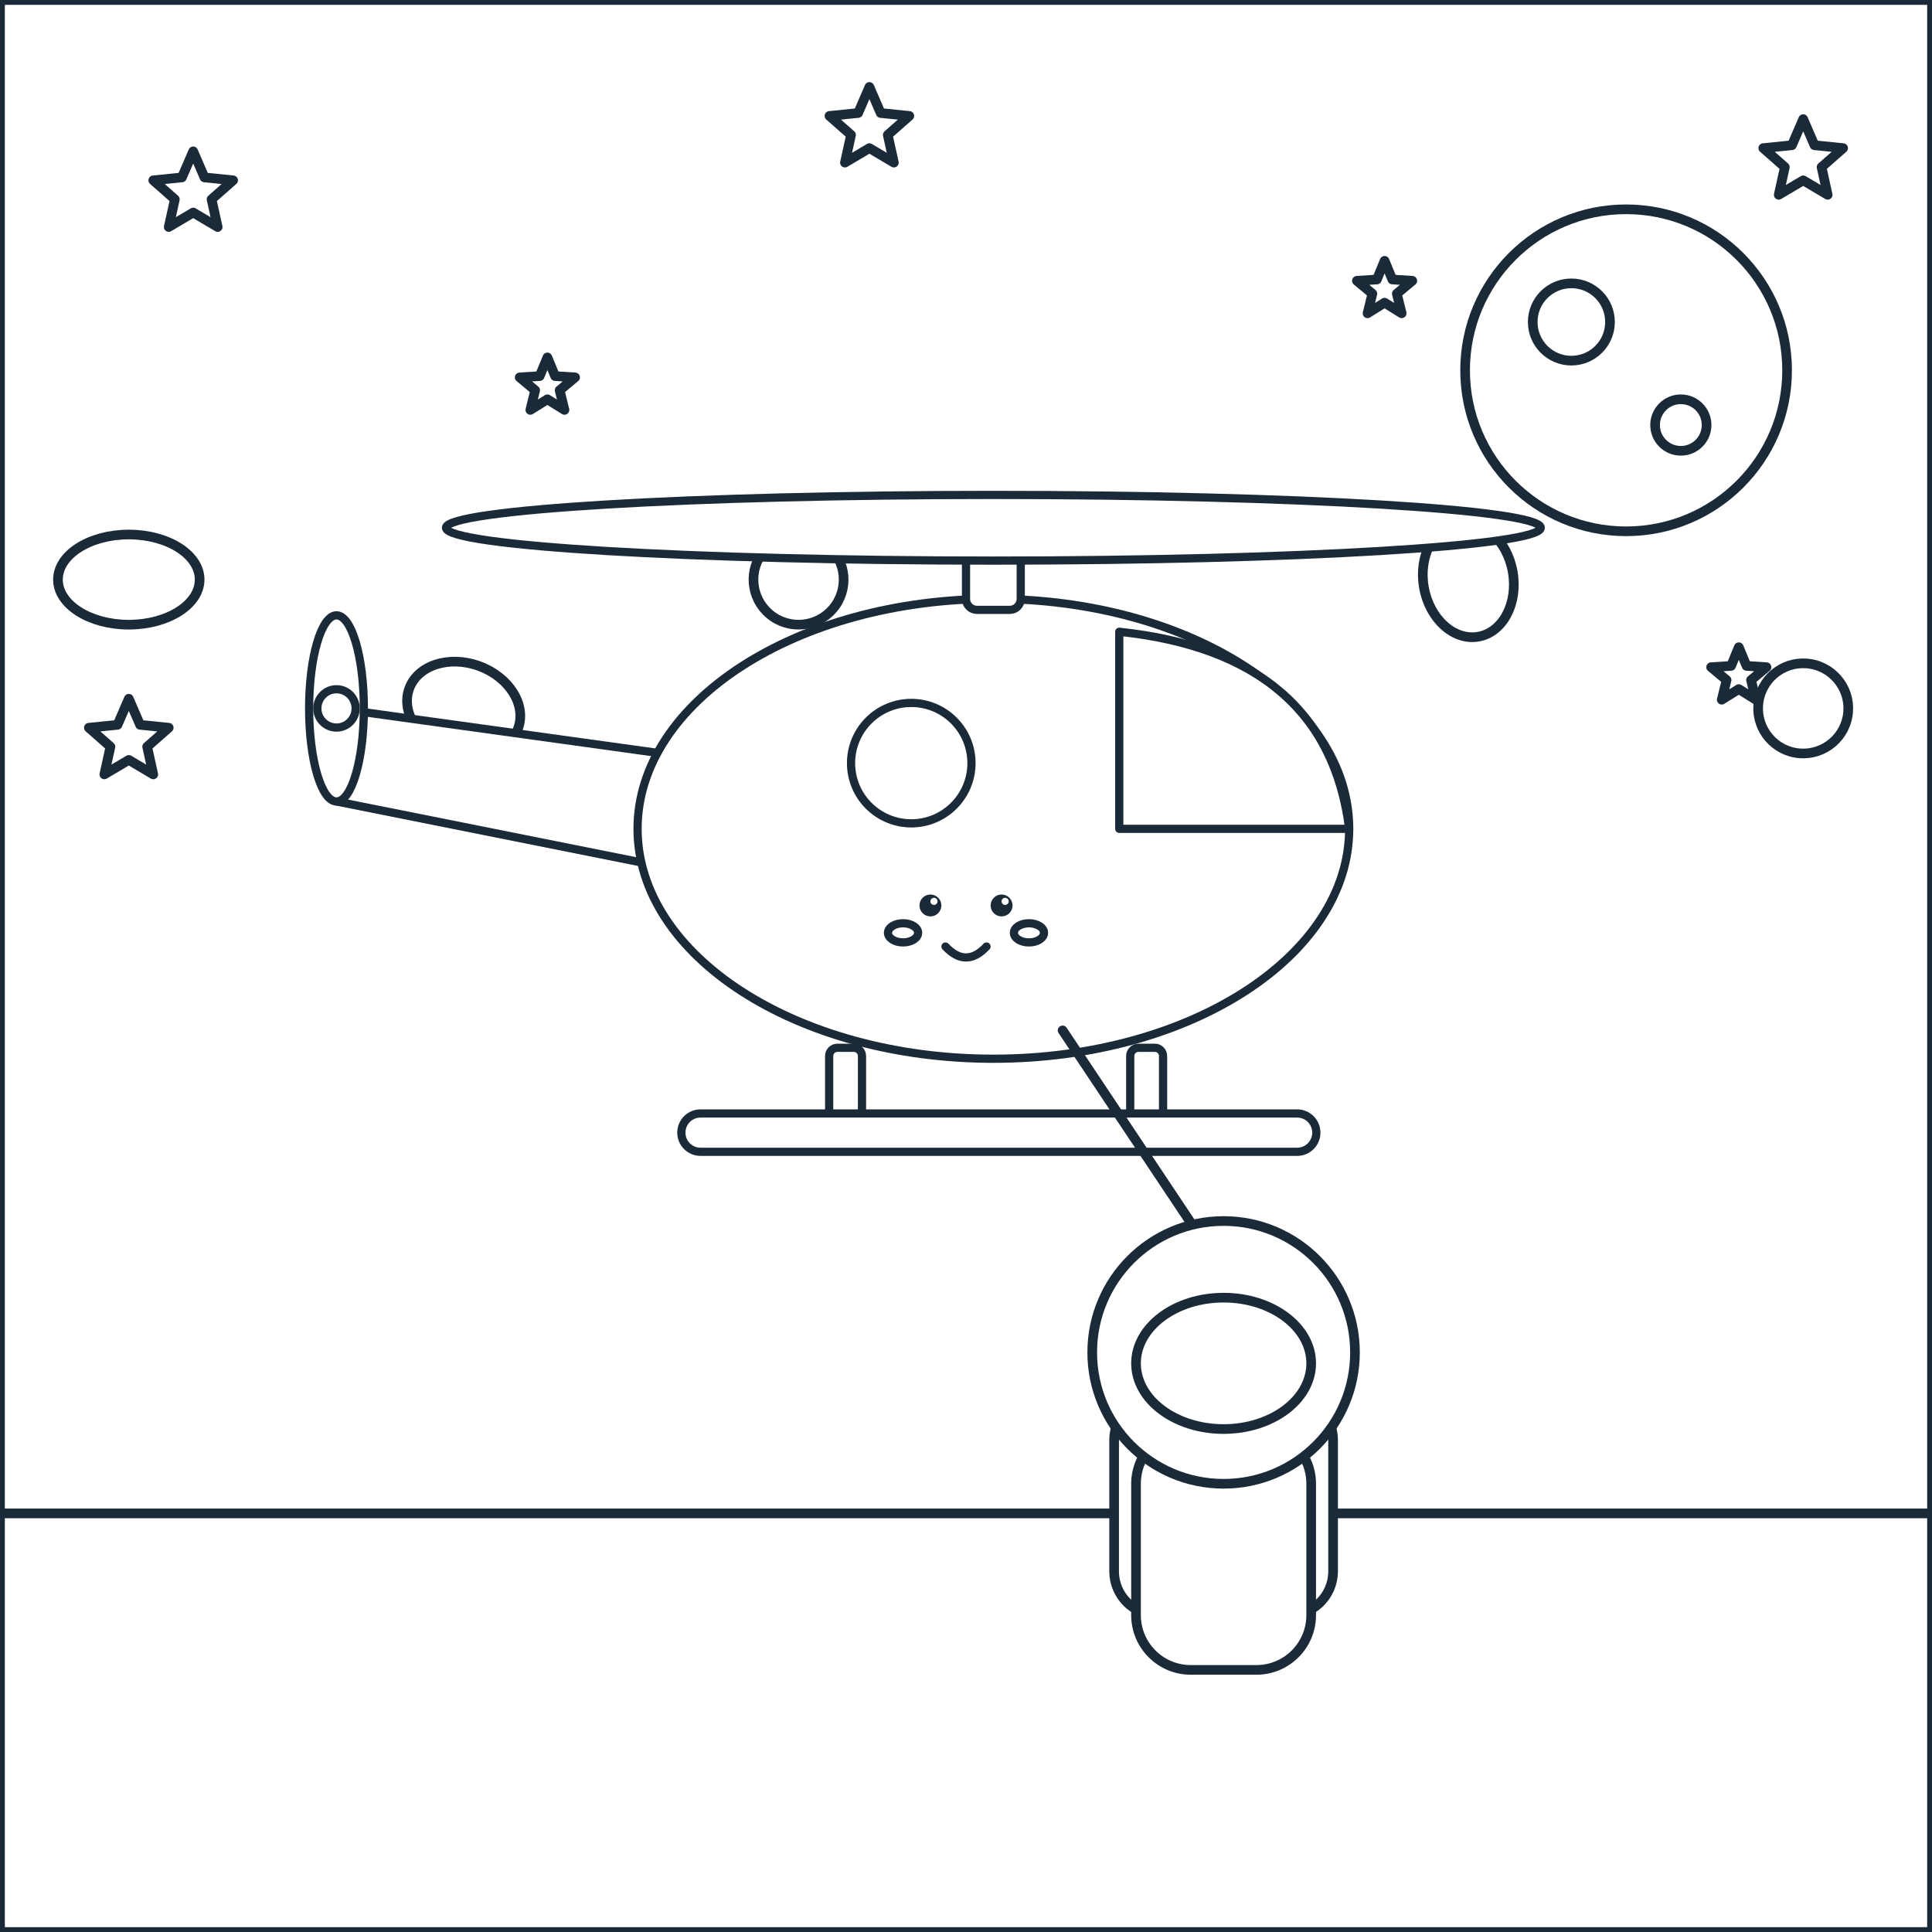
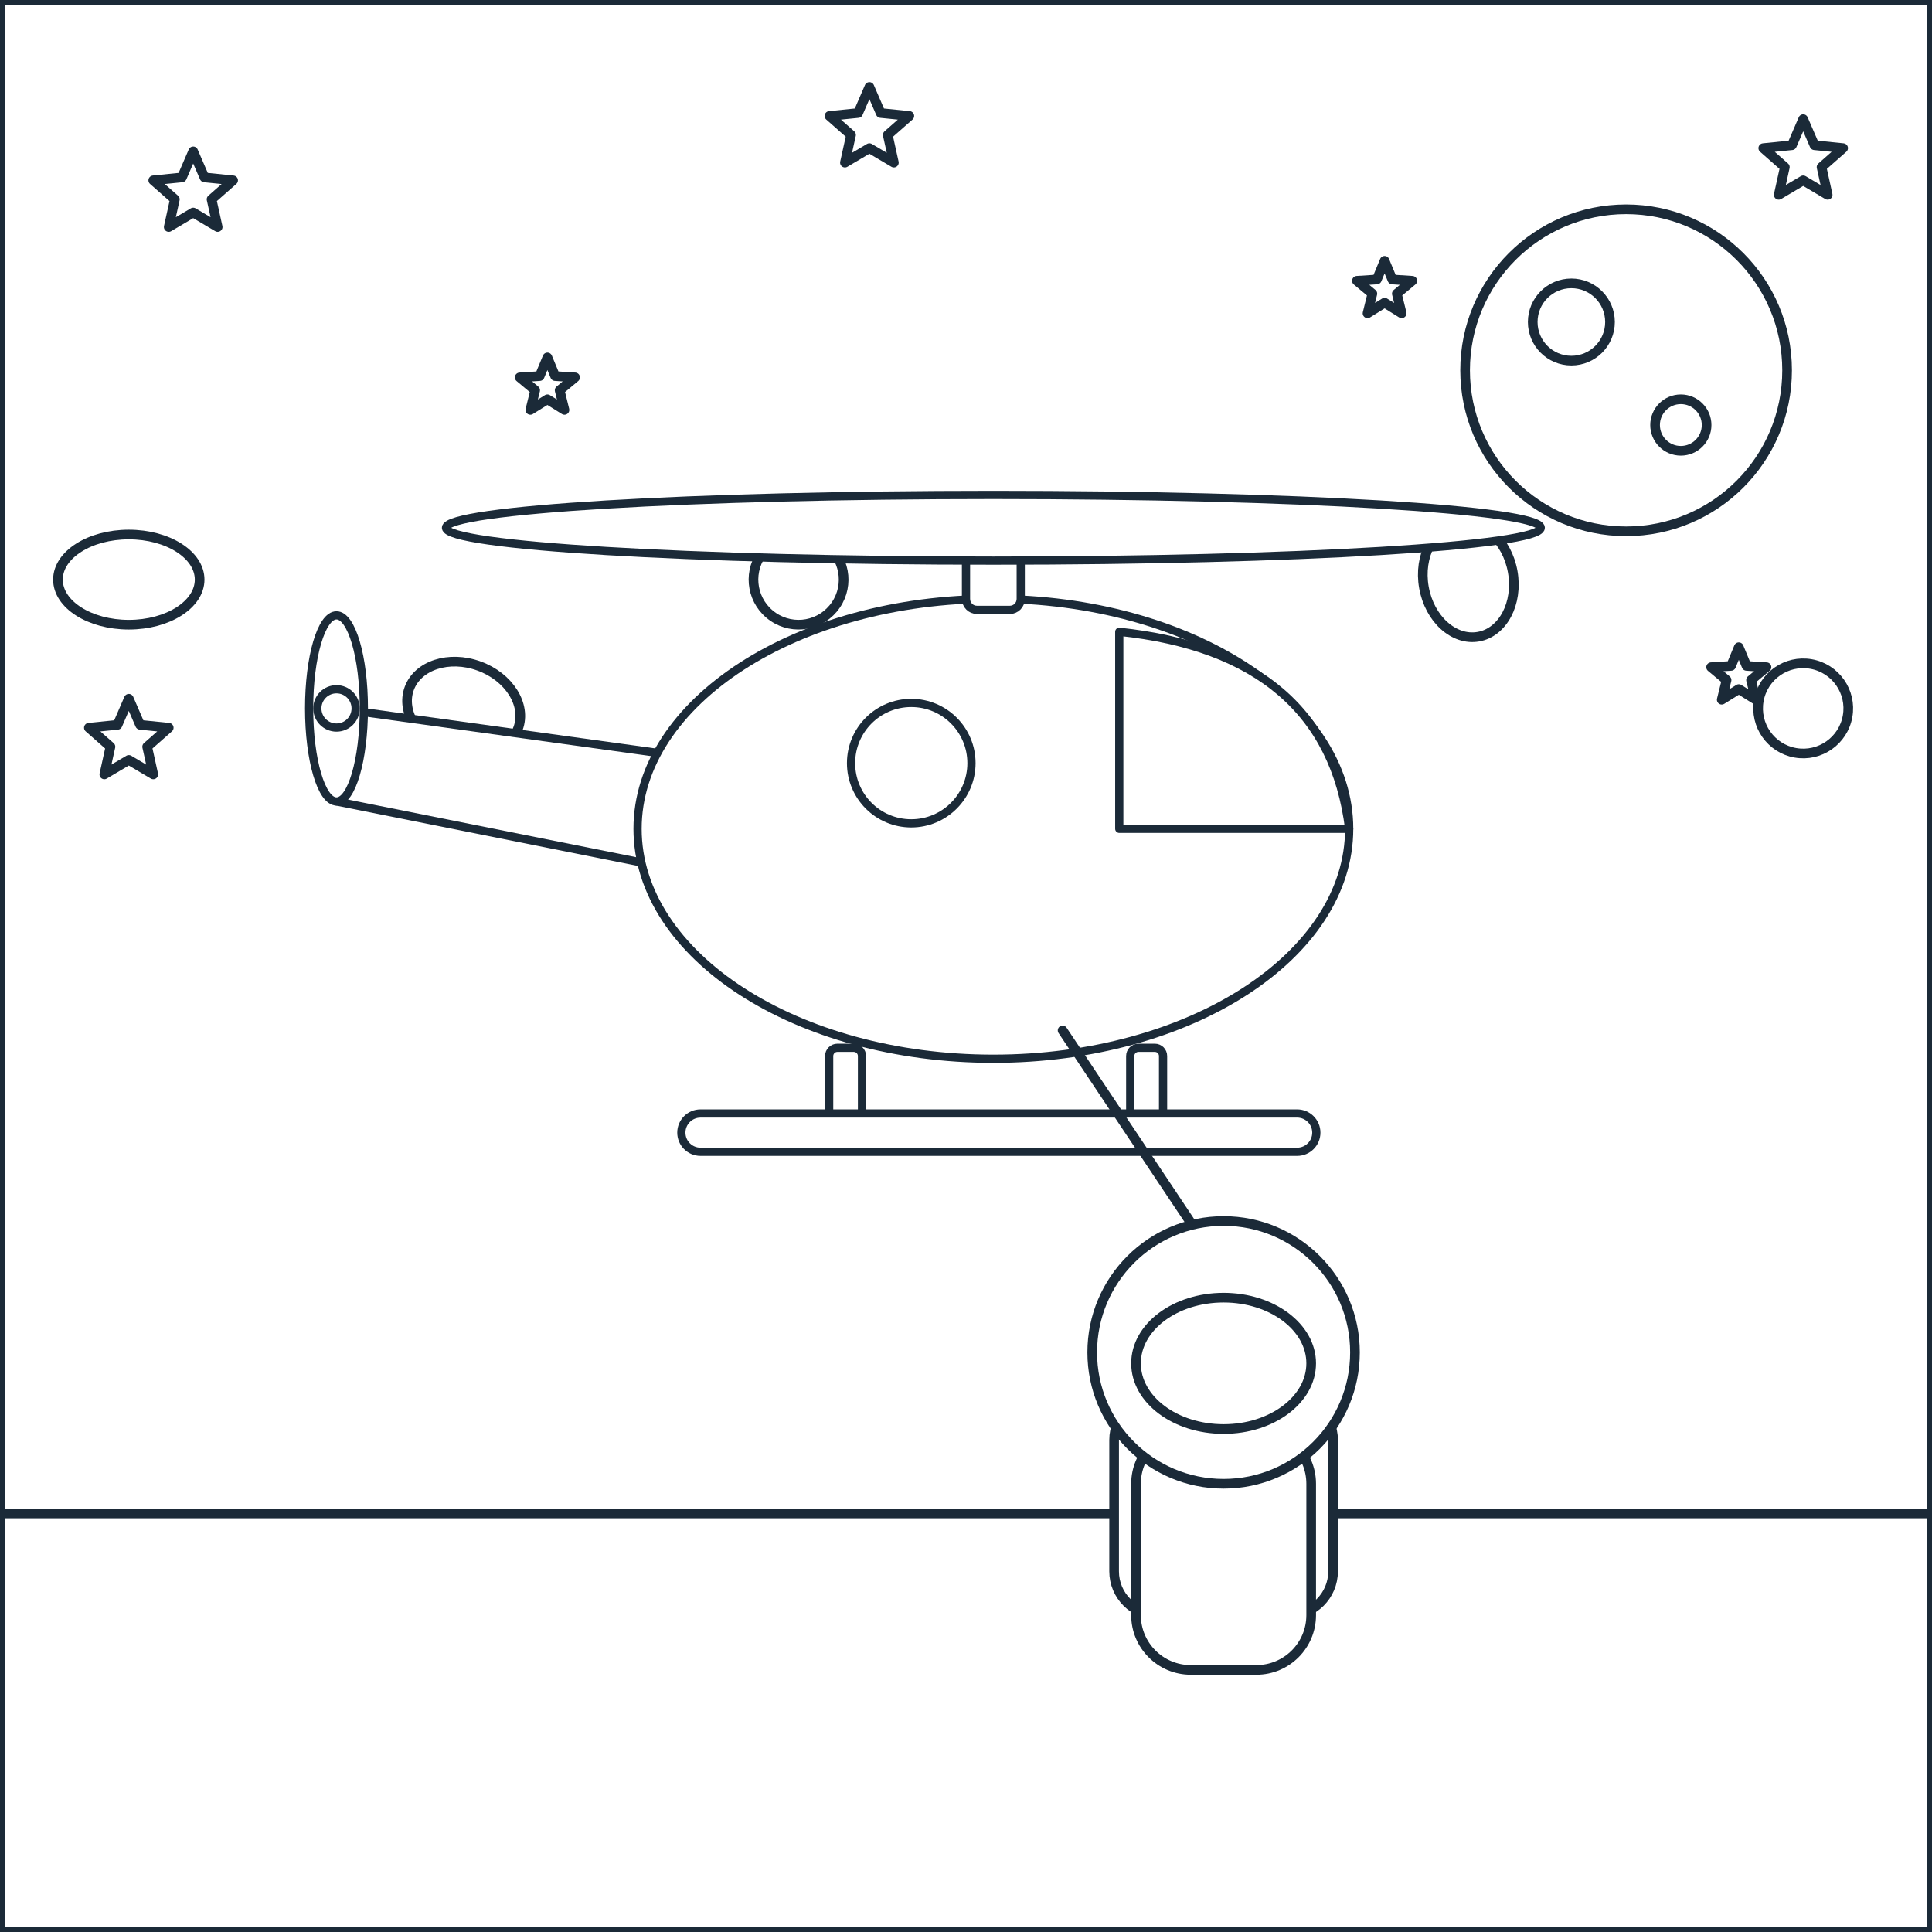
<svg xmlns="http://www.w3.org/2000/svg" viewBox="0 0 600 600" data-picture="truc-thang--cuu-ho-phi-hanh-gia">
  <g class="scene-back">
    <rect x="0" y="0" width="600" height="600" rx="0" id="r-nen-troi" data-region="nen-troi" class="region" fill="#FFFFFF" stroke="#1B2A38" stroke-width="3" stroke-linejoin="round" />
    <polygon points="60,47 63.5,55.1 72.4,56 65.7,61.9 67.6,70.5 60,66 52.4,70.5 54.3,61.9 47.6,56 56.5,55.1" id="r-sao-1" data-region="sao-1" class="region" fill="#FFFFFF" stroke="#1B2A38" stroke-width="3" stroke-linejoin="round" />
    <polygon points="170,111 172.4,116.8 178.6,117.2 173.8,121.2 175.3,127.3 170,124 164.7,127.3 166.2,121.2 161.4,117.2 167.6,116.8" id="r-sao-2" data-region="sao-2" class="region" fill="#FFFFFF" stroke="#1B2A38" stroke-width="3" stroke-linejoin="round" />
    <polygon points="270,27 273.5,35.1 282.4,36 275.7,41.9 277.6,50.5 270,46 262.4,50.5 264.3,41.9 257.6,36 266.5,35.1" id="r-sao-3" data-region="sao-3" class="region" fill="#FFFFFF" stroke="#1B2A38" stroke-width="3" stroke-linejoin="round" />
    <polygon points="430,81 432.4,86.8 438.6,87.2 433.8,91.2 435.3,97.3 430,94 424.7,97.3 426.2,91.2 421.4,87.2 427.6,86.8" id="r-sao-4" data-region="sao-4" class="region" fill="#FFFFFF" stroke="#1B2A38" stroke-width="3" stroke-linejoin="round" />
    <polygon points="560,37 563.5,45.1 572.4,46 565.7,51.9 567.6,60.5 560,56 552.4,60.5 554.3,51.9 547.6,46 556.5,45.1" id="r-sao-5" data-region="sao-5" class="region" fill="#FFFFFF" stroke="#1B2A38" stroke-width="3" stroke-linejoin="round" />
    <polygon points="540,201 542.4,206.8 548.6,207.2 543.8,211.2 545.3,217.3 540,214 534.7,217.3 536.2,211.2 531.4,207.2 537.6,206.8" id="r-sao-6" data-region="sao-6" class="region" fill="#FFFFFF" stroke="#1B2A38" stroke-width="3" stroke-linejoin="round" />
    <polygon points="40,217 43.5,225.1 52.4,226 45.7,231.9 47.6,240.5 40,236 32.4,240.5 34.3,231.9 27.6,226 36.5,225.1" id="r-sao-7" data-region="sao-7" class="region" fill="#FFFFFF" stroke="#1B2A38" stroke-width="3" stroke-linejoin="round" />
    <ellipse cx="40" cy="180" rx="22" ry="14" id="r-da-vanh-dai-1" data-region="da-vanh-dai-1" class="region" fill="#FFFFFF" stroke="#1B2A38" stroke-width="3" stroke-linejoin="round" />
    <ellipse cx="144" cy="220" rx="18" ry="14" transform="rotate(20 144 220)" id="r-da-vanh-dai-2" data-region="da-vanh-dai-2" class="region" fill="#FFFFFF" stroke="#1B2A38" stroke-width="3" stroke-linejoin="round" />
    <ellipse cx="248" cy="180" rx="14" ry="14" transform="rotate(40 248 180)" id="r-da-vanh-dai-3" data-region="da-vanh-dai-3" class="region" fill="#FFFFFF" stroke="#1B2A38" stroke-width="3" stroke-linejoin="round" />
    <ellipse cx="352" cy="220" rx="22" ry="14" transform="rotate(60 352 220)" id="r-da-vanh-dai-4" data-region="da-vanh-dai-4" class="region" fill="#FFFFFF" stroke="#1B2A38" stroke-width="3" stroke-linejoin="round" />
    <ellipse cx="456" cy="180" rx="18" ry="14" transform="rotate(80 456 180)" id="r-da-vanh-dai-5" data-region="da-vanh-dai-5" class="region" fill="#FFFFFF" stroke="#1B2A38" stroke-width="3" stroke-linejoin="round" />
    <ellipse cx="560" cy="220" rx="14" ry="14" transform="rotate(100 560 220)" id="r-da-vanh-dai-6" data-region="da-vanh-dai-6" class="region" fill="#FFFFFF" stroke="#1B2A38" stroke-width="3" stroke-linejoin="round" />
    <ellipse cx="505" cy="115" rx="50" ry="50" id="r-hanh-tinh" data-region="hanh-tinh" class="region" fill="#FFFFFF" stroke="#1B2A38" stroke-width="3" stroke-linejoin="round" />
    <ellipse cx="488" cy="100" rx="12" ry="12" id="r-ho-hanh-tinh-1" data-region="ho-hanh-tinh-1" class="region" fill="#FFFFFF" stroke="#1B2A38" stroke-width="3" stroke-linejoin="round" />
    <ellipse cx="522" cy="132" rx="8" ry="8" id="r-ho-hanh-tinh-2" data-region="ho-hanh-tinh-2" class="region" fill="#FFFFFF" stroke="#1B2A38" stroke-width="3" stroke-linejoin="round" />
    <rect x="0" y="470" width="600" height="130" rx="0" id="r-nen-dat" data-region="nen-dat" class="region" fill="#FFFFFF" stroke="#1B2A38" stroke-width="3" stroke-linejoin="round" />
  </g>
  <g id="subject" class="subject anim-fly" transform="translate(0 -80) translate(300 300) scale(0.85) rotate(0) translate(-300 -300)">
    <polygon points="200,318 70,300 70,334 200,360" id="r-duoi-truc-thang" data-region="duoi-truc-thang" class="region" fill="#FFFFFF" stroke="#1B2A38" stroke-width="3" stroke-linejoin="round" />
    <ellipse cx="70" cy="300" rx="10" ry="34" id="r-canh-quat-duoi" data-region="canh-quat-duoi" class="region" fill="#FFFFFF" stroke="#1B2A38" stroke-width="3" stroke-linejoin="round" />
    <ellipse cx="70" cy="300" rx="7" ry="7" id="r-truc-quat-duoi" data-region="truc-quat-duoi" class="region" fill="#FFFFFF" stroke="#1B2A38" stroke-width="3" stroke-linejoin="round" />
    <ellipse cx="310" cy="344" rx="130" ry="84" id="r-than" data-region="than" class="region" fill="#FFFFFF" stroke="#1B2A38" stroke-width="3" stroke-linejoin="round" />
    <path d="M 356 272 Q 432 280 440 344 L 356 344 Z" id="r-kinh-lai" data-region="kinh-lai" class="region" fill="#FFFFFF" stroke="#1B2A38" stroke-width="3" stroke-linejoin="round" />
    <ellipse cx="280" cy="320" rx="22" ry="22" id="r-cua-so" data-region="cua-so" class="region" fill="#FFFFFF" stroke="#1B2A38" stroke-width="3" stroke-linejoin="round" />
    <rect x="300" y="238" width="20" height="26" rx="4" id="r-cot-quat" data-region="cot-quat" class="region" fill="#FFFFFF" stroke="#1B2A38" stroke-width="3" stroke-linejoin="round" />
    <ellipse cx="310" cy="234" rx="200" ry="12" id="r-canh-quat" data-region="canh-quat" class="region" fill="#FFFFFF" stroke="#1B2A38" stroke-width="3" stroke-linejoin="round" />
    <rect x="360" y="424" width="12" height="28" rx="3" id="r-chan-truoc" data-region="chan-truoc" class="region" fill="#FFFFFF" stroke="#1B2A38" stroke-width="3" stroke-linejoin="round" />
    <rect x="250" y="424" width="12" height="28" rx="3" id="r-chan-sau" data-region="chan-sau" class="region" fill="#FFFFFF" stroke="#1B2A38" stroke-width="3" stroke-linejoin="round" />
    <rect x="196" y="448" width="232" height="14" rx="7" id="r-cang-truot" data-region="cang-truot" class="region" fill="#FFFFFF" stroke="#1B2A38" stroke-width="3" stroke-linejoin="round" />
-     <g class="deco" pointer-events="none">
-       <circle cx="287" cy="372" r="4" fill="#1B2A38" />
-     </g>
-     <g class="deco" pointer-events="none">
-       <circle cx="313" cy="372" r="4" fill="#1B2A38" />
-     </g>
-     <g class="deco" pointer-events="none">
-       <circle cx="288.3" cy="370.5" r="1.3" fill="#FFFFFF" />
-     </g>
-     <g class="deco" pointer-events="none">
-       <circle cx="314.3" cy="370.5" r="1.3" fill="#FFFFFF" />
-     </g>
-     <ellipse cx="277" cy="382" rx="5.5" ry="3.5" id="r-ma-trai" data-region="ma-trai" class="region" fill="#FFFFFF" stroke="#1B2A38" stroke-width="3" stroke-linejoin="round" />
-     <ellipse cx="323" cy="382" rx="5.5" ry="3.5" id="r-ma-phai" data-region="ma-phai" class="region" fill="#FFFFFF" stroke="#1B2A38" stroke-width="3" stroke-linejoin="round" />
-     <g class="deco" pointer-events="none">
-       <path d="M 292.5 387 Q 300 395 307.5 387" fill="none" stroke="#1B2A38" stroke-width="3" stroke-linecap="round" stroke-linejoin="round" />
-     </g>
  </g>
  <g class="scene-front">
    <g class="deco" pointer-events="none">
      <path d="M 330 320 L 370 380" fill="none" stroke="#1B2A38" stroke-width="3" stroke-linecap="round" stroke-linejoin="round" />
    </g>
    <rect x="346" y="433.6" width="68" height="68" rx="13.6" id="r-phi-hanh-gia-ba-lo" data-region="phi-hanh-gia-ba-lo" class="region" fill="#FFFFFF" stroke="#1B2A38" stroke-width="3" stroke-linejoin="round" />
    <rect x="352.8" y="443.8" width="54.4" height="74.8" rx="17" id="r-phi-hanh-gia-than" data-region="phi-hanh-gia-than" class="region" fill="#FFFFFF" stroke="#1B2A38" stroke-width="3" stroke-linejoin="round" />
    <ellipse cx="380" cy="420" rx="40.8" ry="40.8" id="r-phi-hanh-gia-mu" data-region="phi-hanh-gia-mu" class="region" fill="#FFFFFF" stroke="#1B2A38" stroke-width="3" stroke-linejoin="round" />
    <ellipse cx="380" cy="423.4" rx="27.2" ry="20.4" id="r-phi-hanh-gia-kinh" data-region="phi-hanh-gia-kinh" class="region" fill="#FFFFFF" stroke="#1B2A38" stroke-width="3" stroke-linejoin="round" />
  </g>
</svg>
